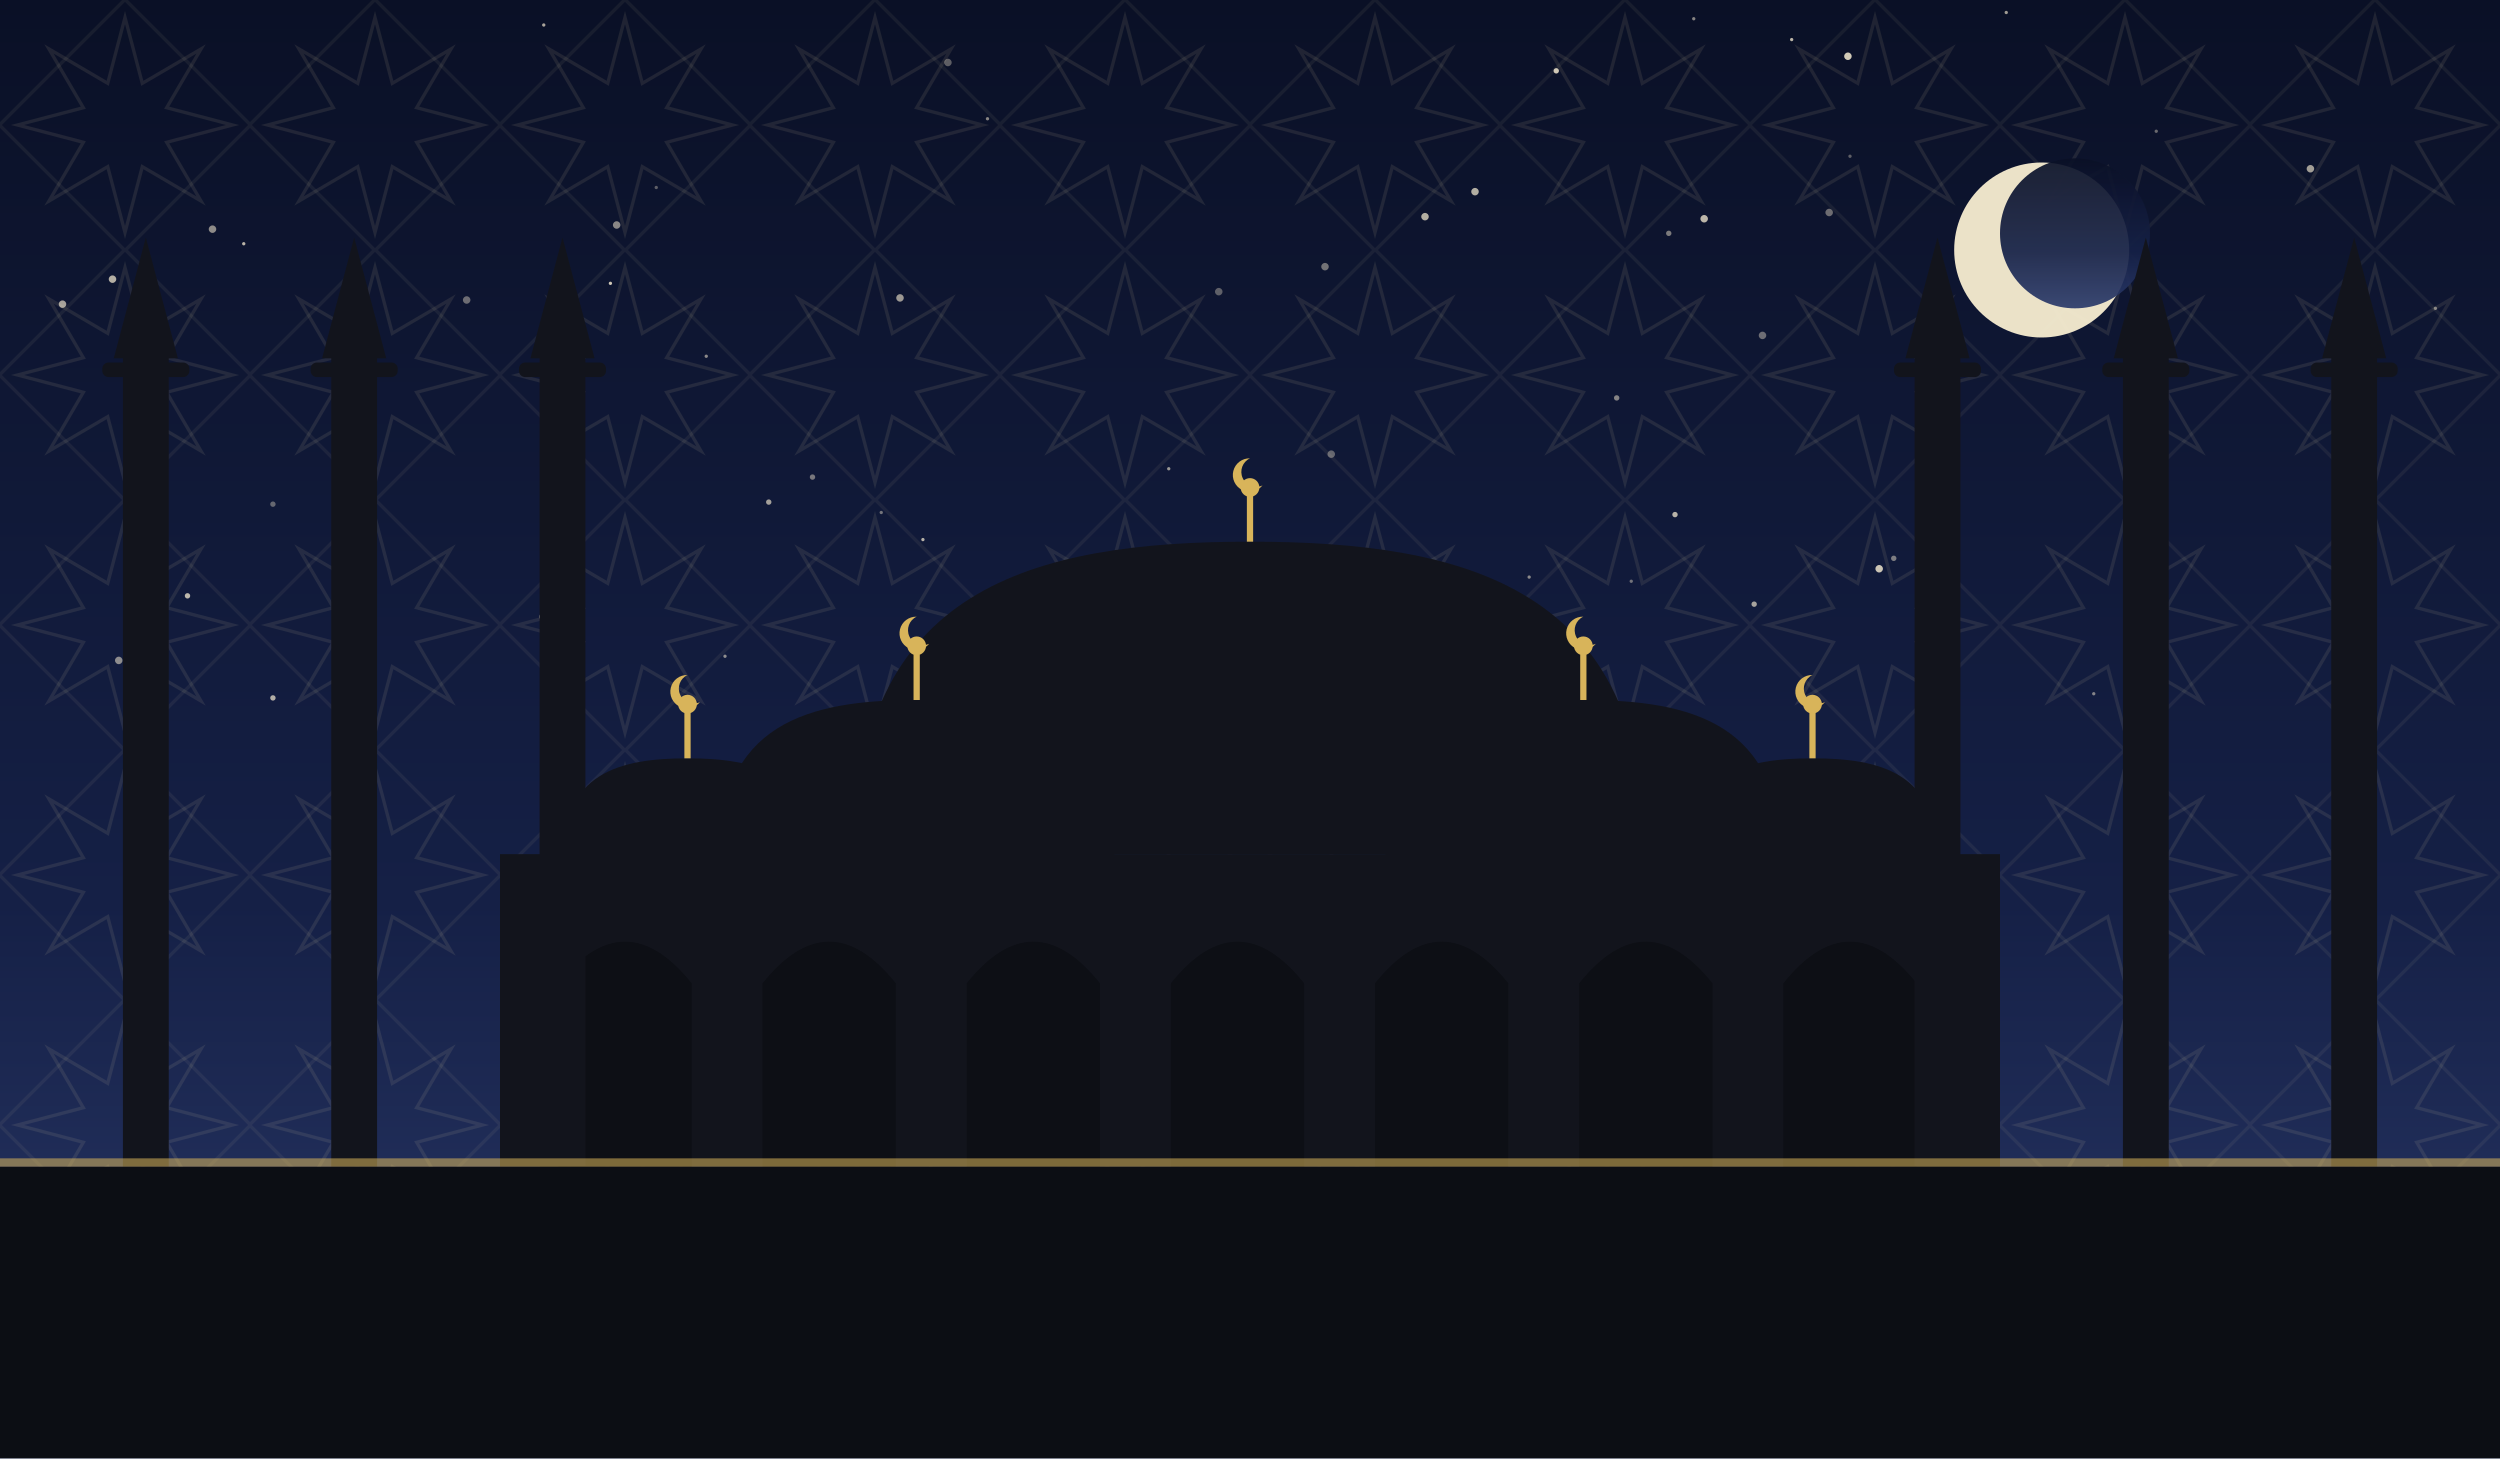
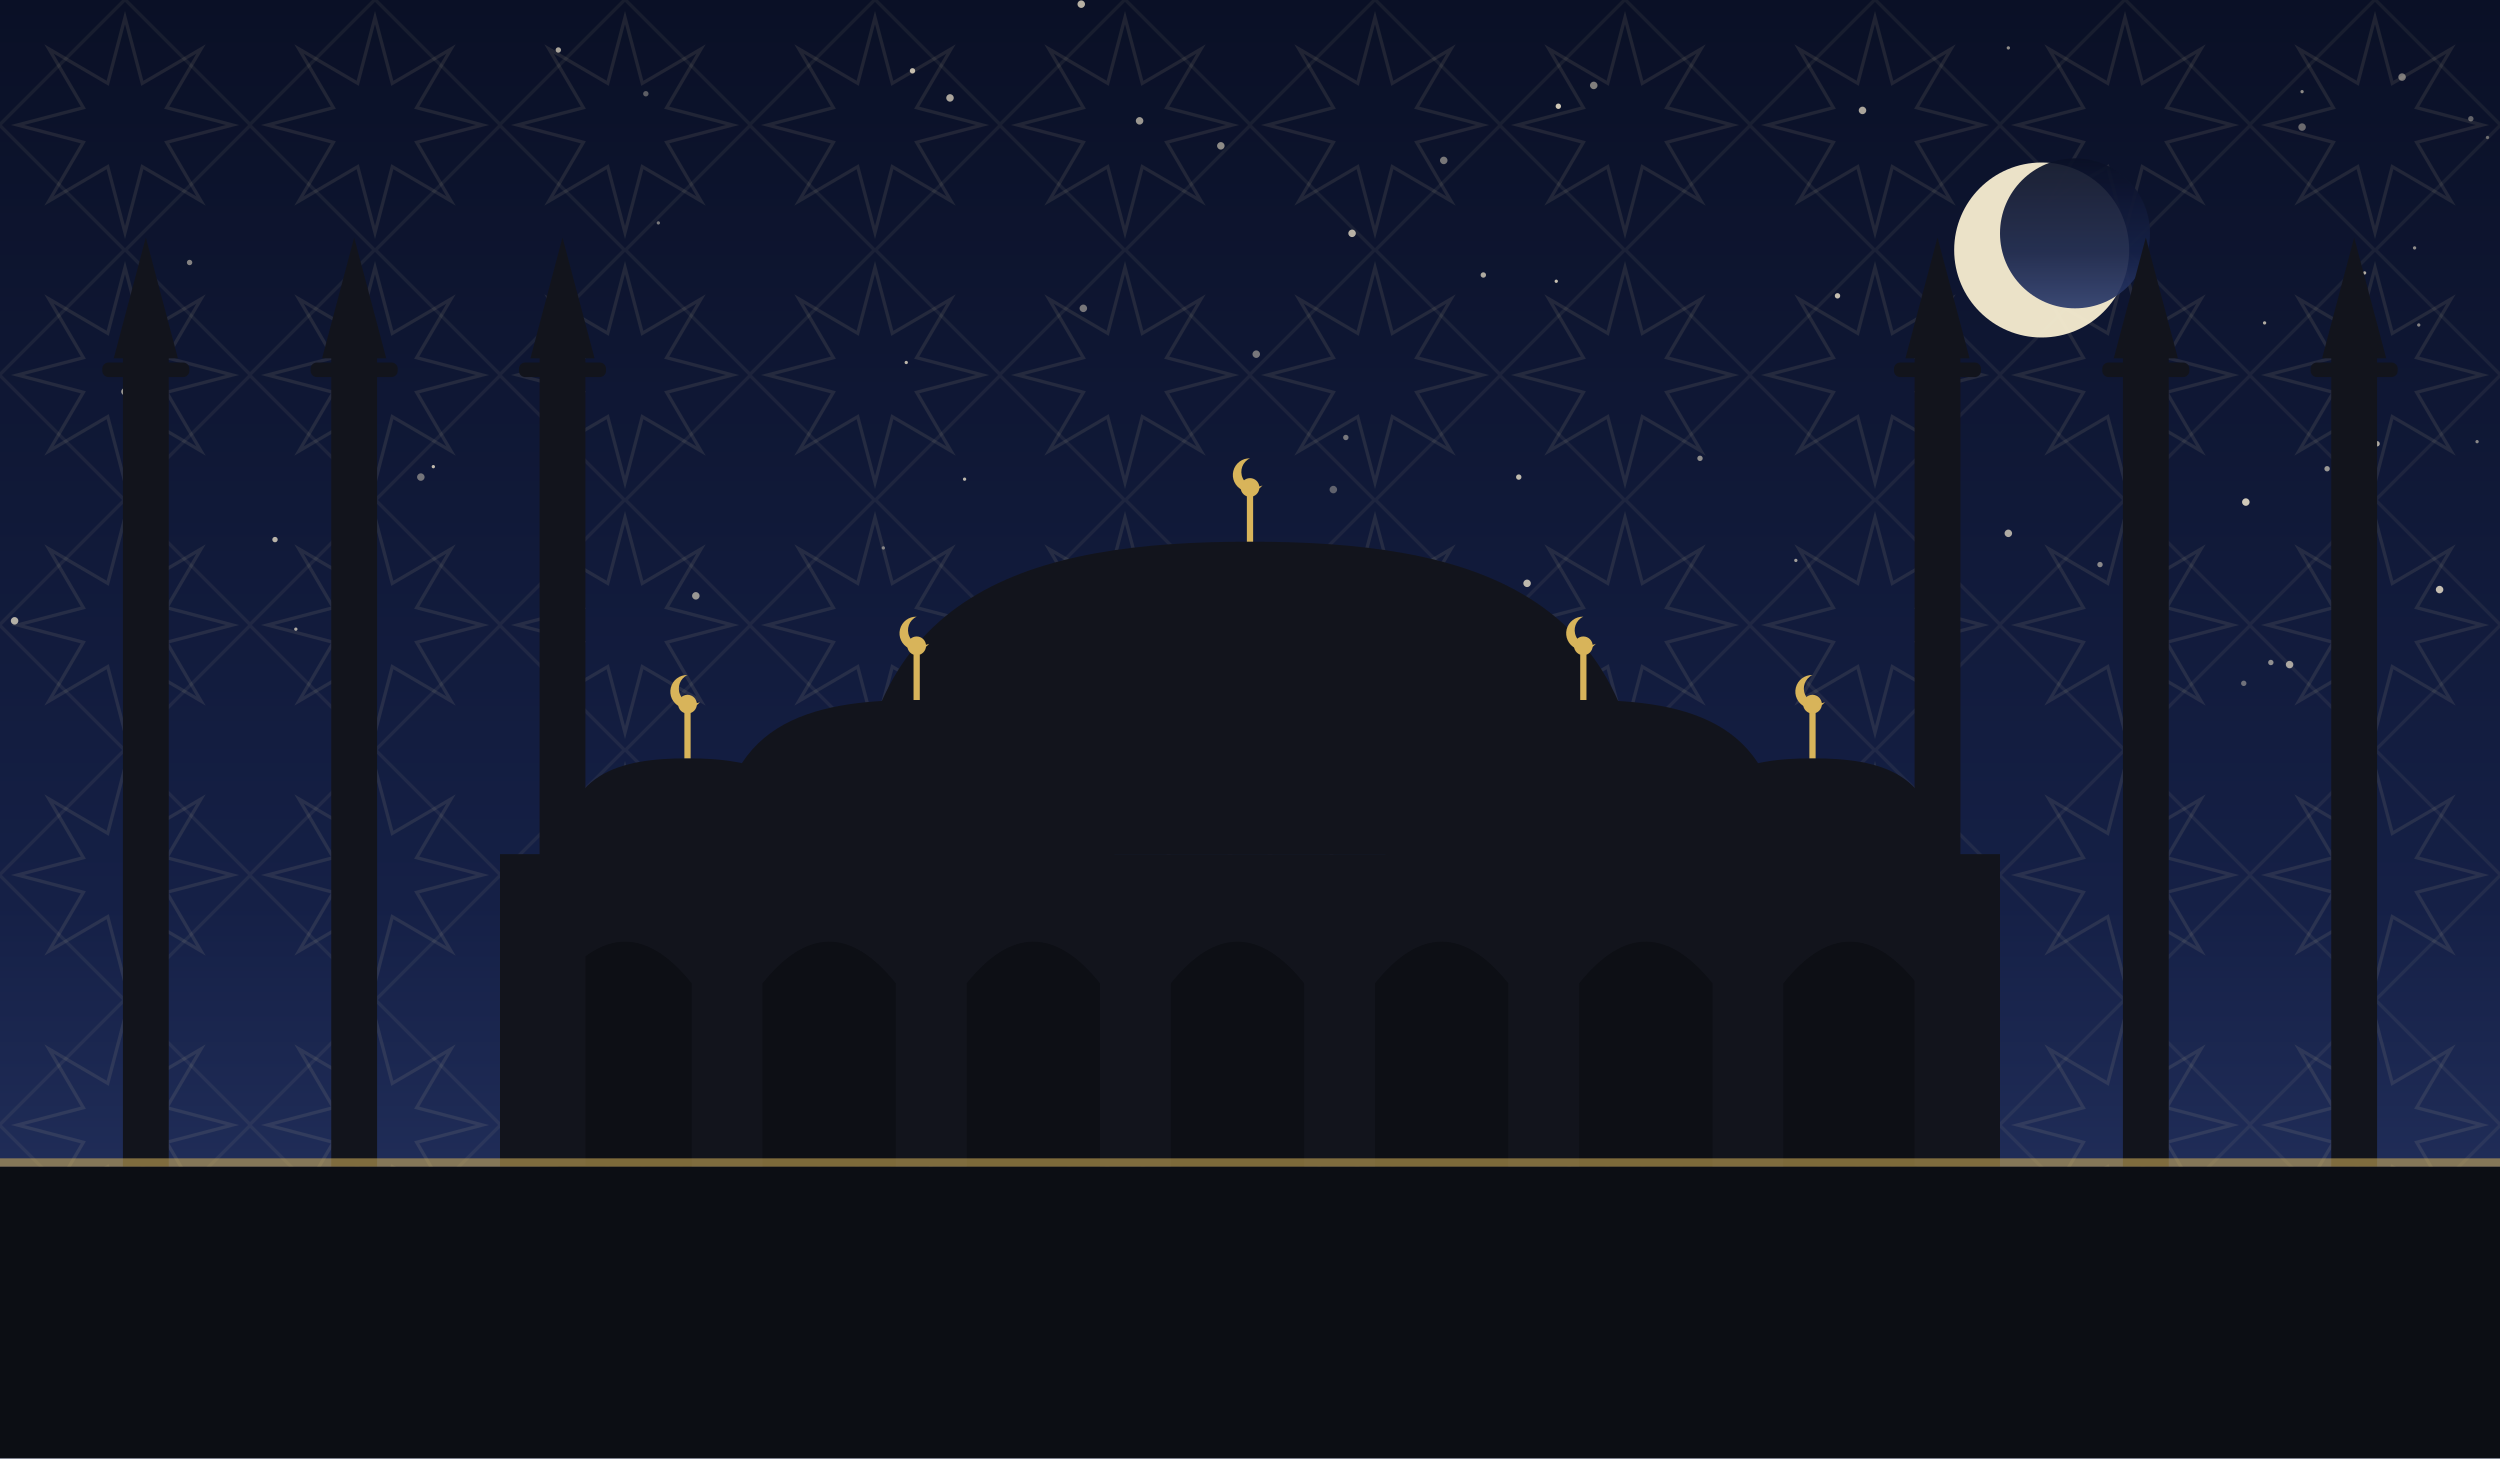
<svg xmlns="http://www.w3.org/2000/svg" viewBox="0 0 1200 700" role="img">
  <defs>
    <linearGradient id="sky" x1="0" y1="0" x2="0" y2="1">
      <stop offset="0" stop-color="#0a1026" />
      <stop offset="0.62" stop-color="#152046" />
      <stop offset="1" stop-color="#2b3a6b" />
    </linearGradient>
    <pattern id="g1" width="120" height="120" patternUnits="userSpaceOnUse">
      <polygon points="111.6,60.0 80.0,68.3 96.5,96.5 68.3,80.0 60.0,111.6 51.7,80.0 23.5,96.5 40.0,68.3 8.4,60.0 40.0,51.7 23.5,23.5 51.7,40.0 60.0,8.4 68.3,40.0 96.5,23.5 80.0,51.7" fill="none" stroke="#e8d9a8" stroke-width="1.6" opacity="0.1" />
      <rect x="17.4" y="17.4" width="85.2" height="85.2" fill="none" stroke="#e8d9a8" stroke-width="1.6" opacity="0.07" transform="rotate(45 60.0 60.0)" />
    </pattern>
  </defs>
  <rect width="1200" height="700" fill="url(#sky)" />
  <rect width="1200" height="700" fill="url(#g1)" />
-   <circle cx="224" cy="144" r="1.8" fill="#f7ecd2" opacity="0.41" />
-   <circle cx="930" cy="329" r="1.8" fill="#f7ecd2" opacity="0.55" />
-   <circle cx="1005" cy="333" r="0.8" fill="#f7ecd2" opacity="0.50" />
-   <circle cx="617" cy="264" r="1.8" fill="#f7ecd2" opacity="0.73" />
-   <circle cx="30" cy="146" r="1.8" fill="#f7ecd2" opacity="0.65" />
-   <circle cx="516" cy="311" r="1.8" fill="#f7ecd2" opacity="0.61" />
-   <circle cx="131" cy="335" r="1.3" fill="#f7ecd2" opacity="0.70" />
-   <circle cx="963" cy="6" r="0.8" fill="#f7ecd2" opacity="0.63" />
-   <circle cx="636" cy="128" r="1.8" fill="#f7ecd2" opacity="0.43" />
-   <circle cx="902" cy="273" r="1.8" fill="#f7ecd2" opacity="0.81" />
-   <circle cx="57" cy="317" r="1.8" fill="#f7ecd2" opacity="0.54" />
-   <circle cx="909" cy="268" r="1.3" fill="#f7ecd2" opacity="0.47" />
-   <circle cx="842" cy="290" r="1.3" fill="#f7ecd2" opacity="0.65" />
-   <circle cx="888" cy="75" r="0.8" fill="#f7ecd2" opacity="0.35" />
-   <circle cx="783" cy="279" r="0.8" fill="#f7ecd2" opacity="0.42" />
-   <circle cx="455" cy="30" r="1.8" fill="#f7ecd2" opacity="0.35" />
-   <circle cx="648" cy="292" r="1.3" fill="#f7ecd2" opacity="0.51" />
-   <circle cx="474" cy="57" r="0.8" fill="#f7ecd2" opacity="0.53" />
-   <circle cx="1109" cy="81" r="1.8" fill="#f7ecd2" opacity="0.64" />
-   <circle cx="801" cy="112" r="1.3" fill="#f7ecd2" opacity="0.47" />
-   <circle cx="54" cy="134" r="1.8" fill="#f7ecd2" opacity="0.71" />
-   <circle cx="860" cy="19" r="0.8" fill="#f7ecd2" opacity="0.75" />
-   <circle cx="1035" cy="63" r="0.8" fill="#f7ecd2" opacity="0.40" />
-   <circle cx="747" cy="34" r="1.3" fill="#f7ecd2" opacity="0.83" />
-   <circle cx="260" cy="296" r="1.3" fill="#f7ecd2" opacity="0.45" />
-   <circle cx="846" cy="161" r="1.8" fill="#f7ecd2" opacity="0.41" />
-   <circle cx="561" cy="225" r="0.8" fill="#f7ecd2" opacity="0.60" />
-   <circle cx="293" cy="136" r="0.8" fill="#f7ecd2" opacity="0.83" />
-   <circle cx="66" cy="298" r="1.3" fill="#f7ecd2" opacity="0.53" />
-   <circle cx="432" cy="143" r="1.8" fill="#f7ecd2" opacity="0.61" />
-   <circle cx="887" cy="27" r="1.8" fill="#f7ecd2" opacity="0.84" />
-   <circle cx="639" cy="218" r="1.8" fill="#f7ecd2" opacity="0.37" />
-   <circle cx="672" cy="280" r="1.3" fill="#f7ecd2" opacity="0.45" />
-   <circle cx="818" cy="105" r="1.8" fill="#f7ecd2" opacity="0.75" />
-   <circle cx="813" cy="9" r="0.8" fill="#f7ecd2" opacity="0.52" />
-   <circle cx="585" cy="140" r="1.8" fill="#f7ecd2" opacity="0.35" />
-   <circle cx="878" cy="102" r="1.8" fill="#f7ecd2" opacity="0.41" />
-   <circle cx="804" cy="247" r="1.3" fill="#f7ecd2" opacity="0.73" />
-   <circle cx="339" cy="171" r="0.8" fill="#f7ecd2" opacity="0.54" />
-   <circle cx="131" cy="242" r="1.3" fill="#f7ecd2" opacity="0.37" />
-   <circle cx="684" cy="104" r="1.8" fill="#f7ecd2" opacity="0.71" />
-   <circle cx="390" cy="229" r="1.3" fill="#f7ecd2" opacity="0.45" />
-   <circle cx="665" cy="313" r="0.8" fill="#f7ecd2" opacity="0.80" />
-   <circle cx="477" cy="324" r="0.8" fill="#f7ecd2" opacity="0.83" />
-   <circle cx="90" cy="286" r="1.3" fill="#f7ecd2" opacity="0.75" />
-   <circle cx="776" cy="191" r="1.3" fill="#f7ecd2" opacity="0.51" />
-   <circle cx="591" cy="295" r="1.3" fill="#f7ecd2" opacity="0.80" />
-   <circle cx="423" cy="246" r="0.8" fill="#f7ecd2" opacity="0.43" />
-   <circle cx="296" cy="108" r="1.8" fill="#f7ecd2" opacity="0.53" />
-   <circle cx="762" cy="333" r="0.8" fill="#f7ecd2" opacity="0.81" />
-   <circle cx="117" cy="117" r="0.8" fill="#f7ecd2" opacity="0.74" />
-   <circle cx="1169" cy="148" r="0.8" fill="#f7ecd2" opacity="0.47" />
-   <circle cx="102" cy="110" r="1.8" fill="#f7ecd2" opacity="0.55" />
-   <circle cx="348" cy="315" r="0.8" fill="#f7ecd2" opacity="0.55" />
-   <circle cx="443" cy="259" r="0.8" fill="#f7ecd2" opacity="0.72" />
-   <circle cx="315" cy="90" r="0.8" fill="#f7ecd2" opacity="0.35" />
-   <circle cx="708" cy="92" r="1.8" fill="#f7ecd2" opacity="0.71" />
-   <circle cx="734" cy="277" r="0.8" fill="#f7ecd2" opacity="0.53" />
-   <circle cx="369" cy="241" r="1.3" fill="#f7ecd2" opacity="0.64" />
-   <circle cx="261" cy="12" r="0.8" fill="#f7ecd2" opacity="0.67" />
+   <circle cx="882" cy="142" r="1.3" fill="#f7ecd2" opacity="0.79" />
+   <circle cx="964" cy="23" r="0.8" fill="#f7ecd2" opacity="0.57" />
+   <circle cx="1087" cy="155" r="0.8" fill="#f7ecd2" opacity="0.70" />
+   <circle cx="603" cy="170" r="1.8" fill="#f7ecd2" opacity="0.45" />
+   <circle cx="208" cy="224" r="0.8" fill="#f7ecd2" opacity="0.77" />
+   <circle cx="310" cy="45" r="1.3" fill="#f7ecd2" opacity="0.35" />
+   <circle cx="693" cy="77" r="1.8" fill="#f7ecd2" opacity="0.46" />
+   <circle cx="1189" cy="212" r="0.8" fill="#f7ecd2" opacity="0.53" />
+   <circle cx="334" cy="286" r="1.8" fill="#f7ecd2" opacity="0.59" />
+   <circle cx="456" cy="47" r="1.8" fill="#f7ecd2" opacity="0.67" />
+   <circle cx="1099" cy="319" r="1.8" fill="#f7ecd2" opacity="0.66" />
+   <circle cx="175" cy="294" r="1.3" fill="#f7ecd2" opacity="0.35" />
+   <circle cx="60" cy="188" r="1.8" fill="#f7ecd2" opacity="0.65" />
+   <circle cx="202" cy="229" r="1.8" fill="#f7ecd2" opacity="0.43" />
+   <circle cx="1105" cy="61" r="1.8" fill="#f7ecd2" opacity="0.40" />
+   <circle cx="1161" cy="156" r="0.8" fill="#f7ecd2" opacity="0.51" />
+   <circle cx="586" cy="70" r="1.8" fill="#f7ecd2" opacity="0.55" />
+   <circle cx="748" cy="51" r="1.3" fill="#f7ecd2" opacity="0.83" />
+   <circle cx="711" cy="323" r="1.8" fill="#f7ecd2" opacity="0.38" />
+   <circle cx="547" cy="58" r="1.8" fill="#f7ecd2" opacity="0.61" />
+   <circle cx="712" cy="132" r="1.3" fill="#f7ecd2" opacity="0.69" />
+   <circle cx="894" cy="53" r="1.8" fill="#f7ecd2" opacity="0.67" />
+   <circle cx="1117" cy="225" r="1.3" fill="#f7ecd2" opacity="0.60" />
+   <circle cx="733" cy="280" r="1.8" fill="#f7ecd2" opacity="0.75" />
+   <circle cx="438" cy="34" r="1.3" fill="#f7ecd2" opacity="0.77" />
+   <circle cx="640" cy="235" r="1.8" fill="#f7ecd2" opacity="0.35" />
+   <circle cx="1123" cy="307" r="1.8" fill="#f7ecd2" opacity="0.46" />
+   <circle cx="519" cy="2" r="1.8" fill="#f7ecd2" opacity="0.73" />
+   <circle cx="964" cy="256" r="1.8" fill="#f7ecd2" opacity="0.69" />
+   <circle cx="1186" cy="57" r="1.3" fill="#f7ecd2" opacity="0.37" />
+   <circle cx="729" cy="229" r="1.3" fill="#f7ecd2" opacity="0.76" />
+   <circle cx="1105" cy="44" r="0.8" fill="#f7ecd2" opacity="0.55" />
+   <circle cx="1090" cy="318" r="1.3" fill="#f7ecd2" opacity="0.55" />
+   <circle cx="132" cy="259" r="1.3" fill="#f7ecd2" opacity="0.73" />
+   <circle cx="1135" cy="131" r="0.8" fill="#f7ecd2" opacity="0.70" />
+   <circle cx="91" cy="126" r="1.3" fill="#f7ecd2" opacity="0.51" />
+   <circle cx="816" cy="220" r="1.3" fill="#f7ecd2" opacity="0.55" />
+   <circle cx="1078" cy="241" r="1.8" fill="#f7ecd2" opacity="0.83" />
+   <circle cx="1141" cy="213" r="1.3" fill="#f7ecd2" opacity="0.68" />
+   <circle cx="1077" cy="328" r="1.3" fill="#f7ecd2" opacity="0.41" />
+   <circle cx="142" cy="302" r="0.8" fill="#f7ecd2" opacity="0.69" />
+   <circle cx="424" cy="263" r="0.8" fill="#f7ecd2" opacity="0.47" />
+   <circle cx="747" cy="135" r="0.8" fill="#f7ecd2" opacity="0.80" />
+   <circle cx="463" cy="230" r="0.8" fill="#f7ecd2" opacity="0.75" />
+   <circle cx="268" cy="24" r="1.3" fill="#f7ecd2" opacity="0.67" />
+   <circle cx="570" cy="265" r="1.3" fill="#f7ecd2" opacity="0.35" />
+   <circle cx="1153" cy="37" r="1.8" fill="#f7ecd2" opacity="0.46" />
+   <circle cx="649" cy="112" r="1.8" fill="#f7ecd2" opacity="0.73" />
+   <circle cx="1194" cy="66" r="0.8" fill="#f7ecd2" opacity="0.39" />
+   <circle cx="316" cy="107" r="0.8" fill="#f7ecd2" opacity="0.47" />
+   <circle cx="1159" cy="119" r="0.8" fill="#f7ecd2" opacity="0.56" />
+   <circle cx="435" cy="174" r="0.8" fill="#f7ecd2" opacity="0.75" />
+   <circle cx="520" cy="148" r="1.8" fill="#f7ecd2" opacity="0.45" />
+   <circle cx="862" cy="269" r="0.8" fill="#f7ecd2" opacity="0.63" />
+   <circle cx="765" cy="41" r="1.8" fill="#f7ecd2" opacity="0.50" />
+   <circle cx="1021" cy="216" r="1.3" fill="#f7ecd2" opacity="0.71" />
+   <circle cx="646" cy="210" r="1.3" fill="#f7ecd2" opacity="0.45" />
+   <circle cx="1008" cy="271" r="1.3" fill="#f7ecd2" opacity="0.53" />
+   <circle cx="1171" cy="283" r="1.8" fill="#f7ecd2" opacity="0.78" />
+   <circle cx="7" cy="298" r="1.8" fill="#f7ecd2" opacity="0.71" />
  <circle cx="980" cy="120" r="42" fill="#f6ecd0" opacity="0.95" />
  <circle cx="996" cy="112" r="36" fill="url(#sky)" opacity="0.92" />
  <rect x="240" y="410" width="720" height="150" fill="#12141c" />
  <path d="M 268 560 L 268 472 Q 300 432 332 472 L 332 560 Z" fill="#0c0e14" opacity="0.9" />
  <path d="M 366 560 L 366 472 Q 398 432 430 472 L 430 560 Z" fill="#0c0e14" opacity="0.9" />
  <path d="M 464 560 L 464 472 Q 496 432 528 472 L 528 560 Z" fill="#0c0e14" opacity="0.9" />
  <path d="M 562 560 L 562 472 Q 594 432 626 472 L 626 560 Z" fill="#0c0e14" opacity="0.9" />
  <path d="M 660 560 L 660 472 Q 692 432 724 472 L 724 560 Z" fill="#0c0e14" opacity="0.9" />
  <path d="M 758 560 L 758 472 Q 790 432 822 472 L 822 560 Z" fill="#0c0e14" opacity="0.9" />
  <path d="M 856 560 L 856 472 Q 888 432 920 472 L 920 560 Z" fill="#0c0e14" opacity="0.9" />
  <path d="M 410 410 C 410 282.5, 495.5 260, 600 260 C 704.5 260, 790 282.5, 790 410 Z" fill="#12141c" />
  <line x1="600" y1="260" x2="600" y2="238" stroke="#d8b45a" stroke-width="3" />
  <circle cx="600" cy="234" r="4.5" fill="#d8b45a" />
  <path d="M 600 220 a 8 8 0 1 0 6 13 a 6.4 6.4 0 1 1 -6 -13 Z" fill="#d8b45a" />
  <path d="M 345 412 C 345 347.4, 387.75 336.0, 440 336.0 C 492.25 336.0, 535 347.4, 535 412 Z" fill="#12141c" />
  <line x1="440" y1="336.0" x2="440" y2="314.0" stroke="#d8b45a" stroke-width="3" />
  <circle cx="440" cy="310.0" r="4.5" fill="#d8b45a" />
  <path d="M 440 296.0 a 8 8 0 1 0 6 13 a 6.4 6.4 0 1 1 -6 -13 Z" fill="#d8b45a" />
  <path d="M 665 412 C 665 347.4, 707.75 336.0, 760 336.0 C 812.25 336.0, 855 347.4, 855 412 Z" fill="#12141c" />
  <line x1="760" y1="336.0" x2="760" y2="314.0" stroke="#d8b45a" stroke-width="3" />
  <circle cx="760" cy="310.0" r="4.5" fill="#d8b45a" />
  <path d="M 760 296.0 a 8 8 0 1 0 6 13 a 6.4 6.4 0 1 1 -6 -13 Z" fill="#d8b45a" />
  <path d="M 270 412 C 270 371.2, 297.0 364.0, 330 364.0 C 363.0 364.0, 390 371.2, 390 412 Z" fill="#12141c" />
  <line x1="330" y1="364.0" x2="330" y2="342.0" stroke="#d8b45a" stroke-width="3" />
  <circle cx="330" cy="338.0" r="4.5" fill="#d8b45a" />
  <path d="M 330 324.0 a 8 8 0 1 0 6 13 a 6.4 6.4 0 1 1 -6 -13 Z" fill="#d8b45a" />
  <path d="M 810 412 C 810 371.2, 837.0 364.0, 870 364.0 C 903.0 364.0, 930 371.2, 930 412 Z" fill="#12141c" />
  <line x1="870" y1="364.0" x2="870" y2="342.0" stroke="#d8b45a" stroke-width="3" />
  <circle cx="870" cy="338.0" r="4.5" fill="#d8b45a" />
  <path d="M 870 324.0 a 8 8 0 1 0 6 13 a 6.4 6.4 0 1 1 -6 -13 Z" fill="#d8b45a" />
  <rect x="59.0" y="170" width="22" height="390" fill="#12141c" />
  <rect x="49.1" y="174" width="41.8" height="7" rx="3" fill="#12141c" />
  <path d="M 54.6 172 L 70 114 L 85.4 172 Z" fill="#12141c" />
  <rect x="159.0" y="170" width="22" height="390" fill="#12141c" />
  <rect x="149.1" y="174" width="41.8" height="7" rx="3" fill="#12141c" />
  <path d="M 154.6 172 L 170 114 L 185.4 172 Z" fill="#12141c" />
  <rect x="259.0" y="170" width="22" height="390" fill="#12141c" />
  <rect x="249.1" y="174" width="41.8" height="7" rx="3" fill="#12141c" />
  <path d="M 254.6 172 L 270 114 L 285.4 172 Z" fill="#12141c" />
  <rect x="919.0" y="170" width="22" height="390" fill="#12141c" />
  <rect x="909.1" y="174" width="41.8" height="7" rx="3" fill="#12141c" />
  <path d="M 914.6 172 L 930 114 L 945.4 172 Z" fill="#12141c" />
  <rect x="1019.0" y="170" width="22" height="390" fill="#12141c" />
  <rect x="1009.1" y="174" width="41.8" height="7" rx="3" fill="#12141c" />
  <path d="M 1014.6 172 L 1030 114 L 1045.4 172 Z" fill="#12141c" />
  <rect x="1119.0" y="170" width="22" height="390" fill="#12141c" />
  <rect x="1109.1" y="174" width="41.8" height="7" rx="3" fill="#12141c" />
  <path d="M 1114.6 172 L 1130 114 L 1145.4 172 Z" fill="#12141c" />
  <rect x="0" y="560" width="1200" height="140" fill="#0c0e14" />
  <rect x="0" y="556" width="1200" height="4" fill="#d8b45a" opacity="0.55" />
</svg>
